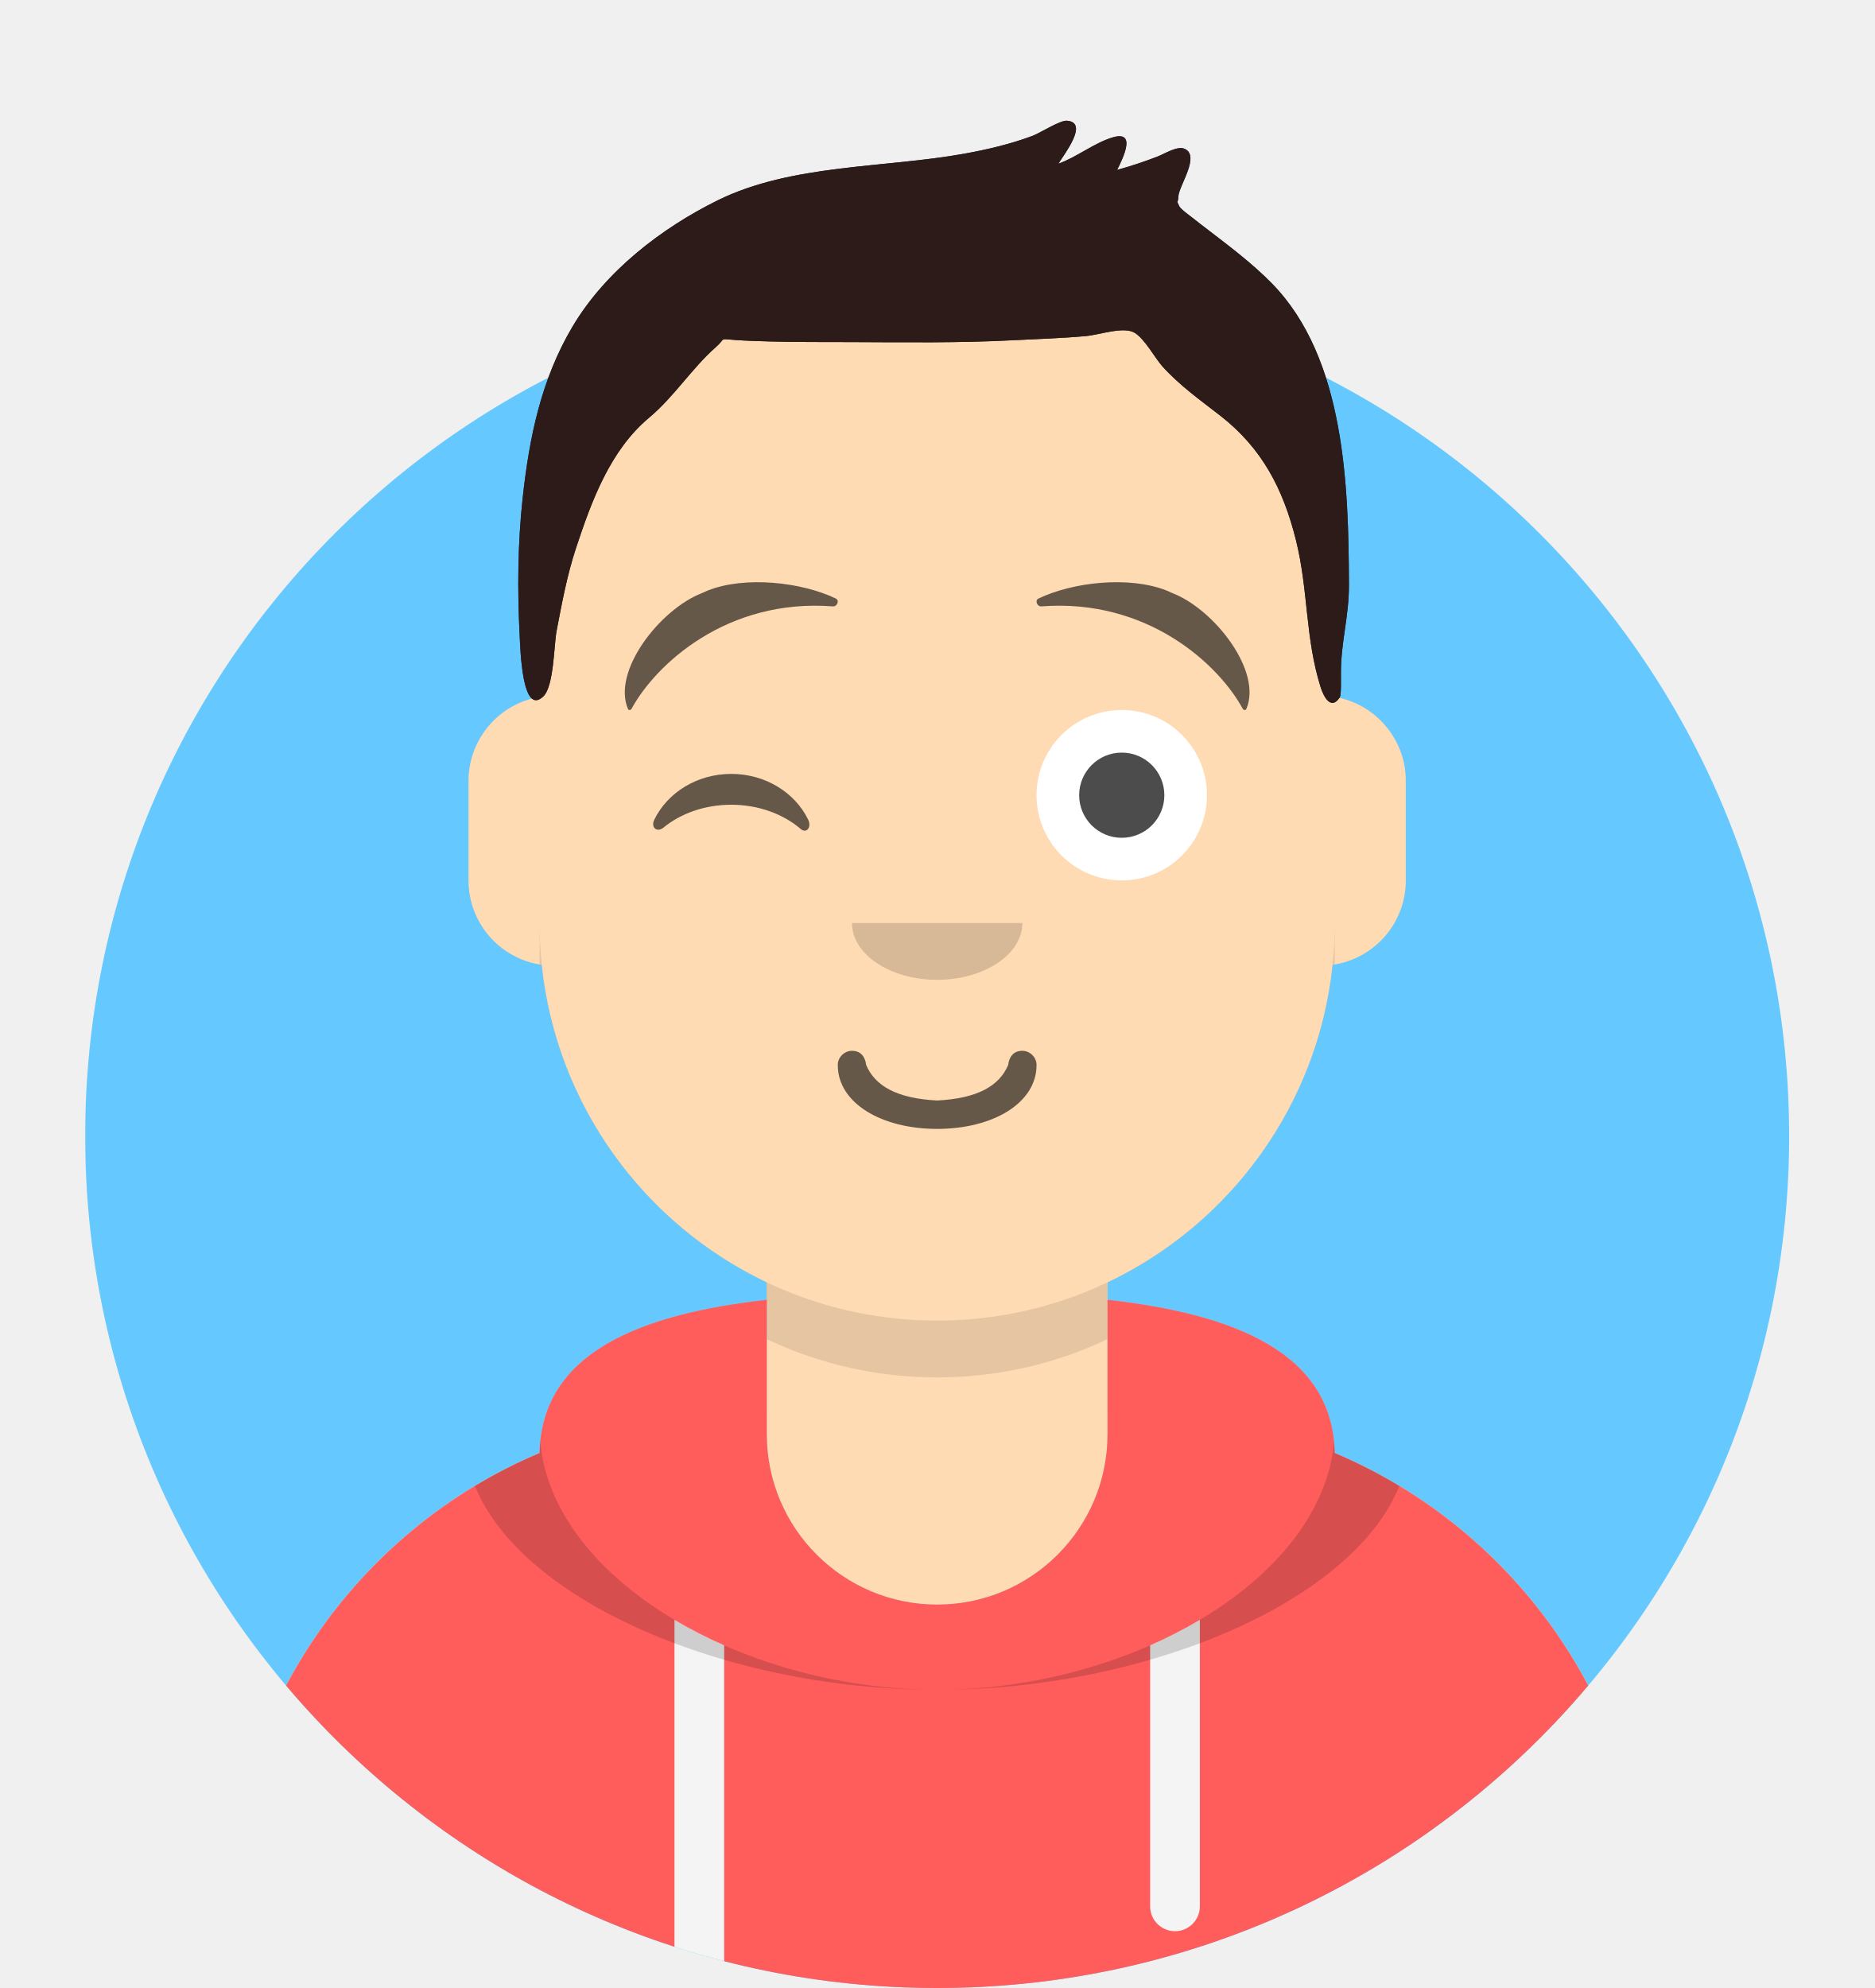
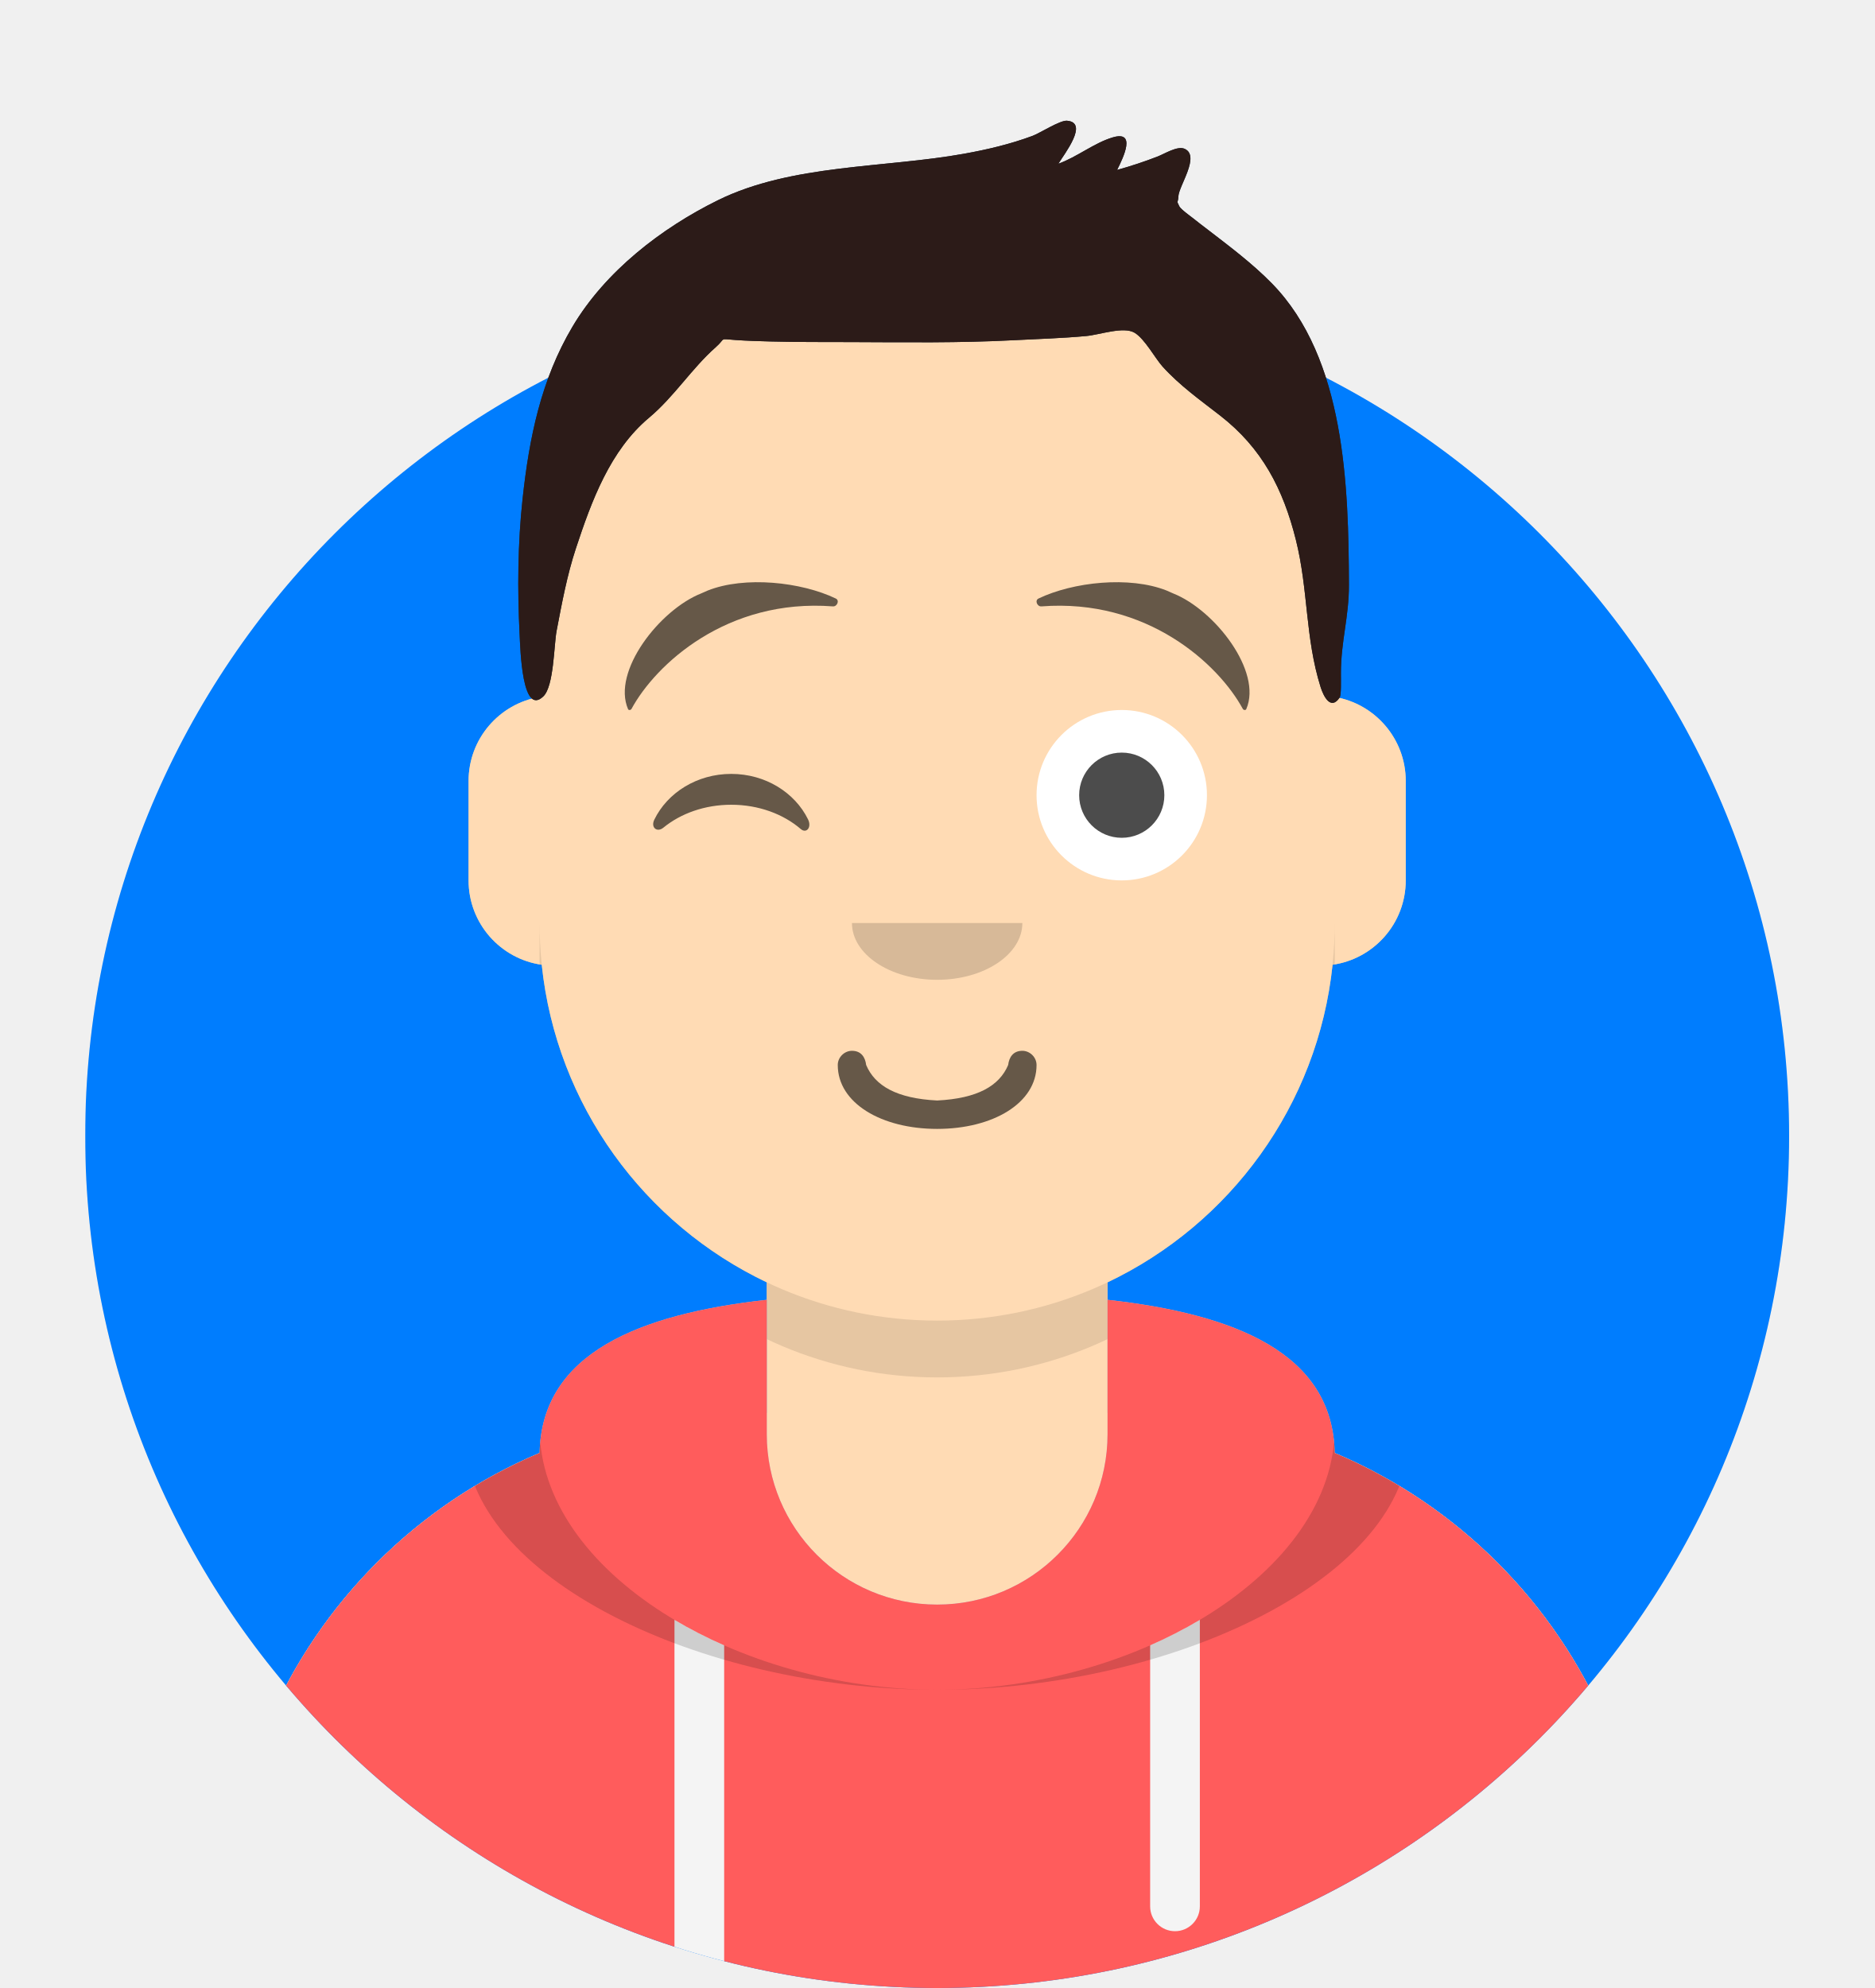
<svg xmlns="http://www.w3.org/2000/svg" xmlns:xlink="http://www.w3.org/1999/xlink" width="264px" height="280px" viewBox="0 0 264 280" version="1.1">
  <defs>
    <circle id="path-1" cx="120" cy="120" r="120" />
    <path d="M12,160 C12,226.274 65.726,280 132,280 C198.274,280 252,226.274 252,160 L264,160 L264,-1.42108547e-14 L-3.19744231e-14,-1.42108547e-14 L-3.19744231e-14,160 L12,160 Z" id="path-3" />
    <path d="M124,144.611 L124,163 L128,163 L128,163 C167.765,163 200,195.235 200,235 L200,244 L0,244 L0,235 C-4.86974701e-15,195.235 32.235,163 72,163 L72,163 L76,163 L76,144.611 C58.763,136.422 46.372,119.687 44.305,99.881 C38.48,99.058 34,94.052 34,88 L34,74 C34,68.054 38.325,63.118 44,62.166 L44,56 L44,56 C44,25.072 69.072,5.68137151e-15 100,0 L100,0 L100,0 C130.928,-5.68137151e-15 156,25.072 156,56 L156,62.166 C161.675,63.118 166,68.054 166,74 L166,88 C166,94.052 161.52,99.058 155.695,99.881 C153.628,119.687 141.237,136.422 124,144.611 Z" id="path-5" />
  </defs>
  <g id="Avataaar" stroke="none" stroke-width="1" fill="none" fill-rule="evenodd">
    <g transform="translate(-825, -1100)" id="Avataaar/Circle">
      <g transform="translate(825, 1100)">
        <g id="Circle" stroke-width="1" fill-rule="evenodd" transform="translate(12, 40)">
          <mask id="mask-2" fill="white">
            <use xlink:href="#path-1" />
          </mask>
          <use id="Circle-Background" fill="#E6E6E6" xlink:href="#path-1" />
-           <g id="Color/Palette/Blue-01" mask="url(#mask-2)" fill="#65C9FF">
+           <g id="Color/Palette/Blue-01" mask="url(#mask-2)" fill="#007DFE">
            <rect id="🖍Color" x="0" y="0" width="240" height="240" />
          </g>
        </g>
        <mask id="mask-4" fill="white">
          <use xlink:href="#path-3" />
        </mask>
        <g id="Mask" />
        <g id="Avataaar" stroke-width="1" fill-rule="evenodd" mask="url(#mask-4)">
          <g id="Body" transform="translate(32, 36)">
            <mask id="mask-6" fill="white">
              <use xlink:href="#path-5" />
            </mask>
            <use fill="#D0C6AC" xlink:href="#path-5" />
            <g id="Skin/👶🏽-03-Brown" mask="url(#mask-6)" fill="#FFDBB4">
              <g transform="translate(-32, 0)" id="Color">
                <rect x="0" y="0" width="264" height="244" />
              </g>
            </g>
            <path d="M156,79 L156,102 C156,132.928 130.928,158 100,158 C69.072,158 44,132.928 44,102 L44,79 L44,94 C44,124.928 69.072,150 100,150 C130.928,150 156,124.928 156,94 L156,79 Z" id="Neck-Shadow" fill-opacity="0.1" fill="#000000" mask="url(#mask-6)" />
          </g>
          <g id="Clothing/Hoodie" transform="translate(0, 170)">
            <defs>
              <path d="M108,13.071 C90.081,15.076 76.28,20.552 76.004,34.645 C50.146,45.568 32,71.165 32,100.999 L32,100.999 L32,110 L232,110 L232,100.999 C232,71.165 213.854,45.568 187.996,34.645 C187.72,20.552 173.919,15.076 156,13.071 L156,32 L156,32 C156,45.255 145.255,56 132,56 L132,56 C118.745,56 108,45.255 108,32 L108,13.071 Z" id="react-path-84" />
            </defs>
            <mask id="react-mask-85" fill="white">
              <use xlink:href="#react-path-84" />
            </mask>
            <use id="Hoodie" fill="#B7C1DB" fill-rule="evenodd" xlink:href="#react-path-84" />
            <g id="Color/Palette/Gray-01" mask="url(#react-mask-85)" fill-rule="evenodd" fill="#FF5C5C">
              <rect id="🖍Color" x="0" y="0" width="264" height="110" />
            </g>
            <path d="M102,61.739 L102,110 L95,110 L95,58.15 C97.204,59.46 99.547,60.661 102,61.739 Z M169,58.15 L169,98.5 C169,100.433 167.433,102 165.5,102 C163.567,102 162,100.433 162,98.5 L162,61.739 C164.453,60.661 166.796,59.46 169,58.15 Z" id="Straps" fill="#F4F4F4" fill-rule="evenodd" mask="url(#react-mask-85)" />
            <path d="M90.96,12.724 C75.909,15.571 65.5,21.243 65.5,32.308 C65.5,52.02 98.538,68 132,68 C165.462,68 198.5,52.02 198.5,32.308 C198.5,21.243 188.091,15.571 173.04,12.724 C182.125,16.074 188,21.706 188,31.077 C188,51.469 160.179,68 132,68 C103.821,68 76,51.469 76,31.077 C76,21.706 81.875,16.074 90.96,12.724 Z" id="Shadow" fill-opacity="0.16" fill="#000000" fill-rule="evenodd" mask="url(#react-mask-85)" />
          </g>
          <g id="Face" transform="translate(76, 82)" fill="#000000">
            <g id="Mouth/Twinkle" transform="translate(2, 52)" fill-opacity="0.6" fill-rule="nonzero" fill="#000000">
              <path d="M40,16 C40,21.372 46.158,25 54,25 C61.842,25 68,21.372 68,16 C68,14.895 67.05,14 66,14 C64.707,14 64.13,14.905 64,16 C62.758,18.938 59.683,20.716 54,21 C48.317,20.716 45.242,18.938 44,16 C43.87,14.905 43.293,14 42,14 C40.95,14 40,14.895 40,16 Z" id="Mouth" />
            </g>
            <g id="Nose/Default" transform="translate(28, 40)" fill-opacity="0.16">
              <path d="M16,8 C16,12.418 21.373,16 28,16 L28,16 C34.627,16 40,12.418 40,8" id="Nose" />
            </g>
            <g id="Eyes/Wink-Wacky-😜" transform="translate(0, 8)">
              <circle id="Cornea?-I-don't-know" fill="#FFFFFF" cx="82" cy="22" r="12" />
              <circle id="Eye" fill-opacity="0.7" fill="#000000" cx="82" cy="22" r="6" />
              <path d="M16.16,25.447 C18.007,21.649 22.164,19 26.998,19 C31.814,19 35.959,21.63 37.815,25.407 C38.367,26.529 37.582,27.447 36.791,26.767 C34.34,24.66 30.859,23.344 26.998,23.344 C23.257,23.344 19.874,24.579 17.438,26.572 C16.547,27.3 15.62,26.558 16.16,25.447 Z" id="Winky-Doodle" fill-opacity="0.6" fill="#000000" />
            </g>
            <g id="Eyebrow/Natural/Raised-Excited-Natural" fill-opacity="0.6">
              <path d="M22.766,1.578 L23.677,1.176 C28.919,-0.905 36.865,-0.033 41.723,2.299 C42.29,2.571 41.902,3.452 41.321,3.407 C26.402,2.256 16.358,11.553 12.946,17.847 C12.845,18.034 12.539,18.055 12.464,17.881 C10.156,12.562 16.913,3.896 22.766,1.578 Z" id="Eye-Browse-Reddit" />
              <path d="M80.766,1.578 L81.677,1.176 C86.919,-0.905 94.865,-0.033 99.723,2.299 C100.29,2.571 99.902,3.452 99.321,3.407 C84.402,2.256 74.358,11.553 70.946,17.847 C70.845,18.034 70.539,18.055 70.464,17.881 C68.156,12.562 74.913,3.896 80.766,1.578 Z" id="Eye-Browse-Reddit" transform="translate(85, 9) scale(-1, 1) translate(-85, -9) " />
            </g>
          </g>
          <g id="Top" stroke-width="1" fill-rule="evenodd">
            <defs>
              <rect id="react-path-68" x="0" y="0" width="264" height="280" />
              <path d="M180.15,39.92 C177.39,37.1 174.186,34.707 171.069,32.307 C170.382,31.777 169.683,31.261 169.011,30.712 C168.858,30.587 167.292,29.466 167.105,29.053 C166.654,28.06 166.915,28.833 166.977,27.649 C167.056,26.151 170.111,21.919 167.831,20.949 C166.828,20.522 165.04,21.658 164.078,22.033 C162.196,22.767 160.292,23.393 158.347,23.933 C159.279,22.076 161.055,18.359 157.716,19.354 C155.114,20.129 152.69,22.122 150.076,23.059 C150.941,21.642 154.4,17.248 151.274,17.002 C150.302,16.926 147.471,18.75 146.424,19.14 C143.287,20.305 140.083,21.059 136.79,21.653 C125.592,23.671 112.497,23.095 102.137,28.193 C94.149,32.124 86.263,38.222 81.648,45.988 C77.201,53.473 75.538,61.664 74.607,70.241 C73.924,76.536 73.868,83.043 74.188,89.36 C74.292,91.43 74.525,100.971 77.532,98.081 C79.03,96.642 79.019,90.828 79.396,88.86 C80.147,84.945 80.87,81.013 82.122,77.223 C84.328,70.544 86.931,63.43 92.427,58.83 C95.954,55.878 98.431,51.889 101.806,48.911 C103.322,47.574 102.165,47.713 104.603,47.889 C106.241,48.006 107.885,48.051 109.526,48.094 C113.322,48.193 117.124,48.168 120.921,48.181 C128.568,48.209 136.179,48.317 143.819,47.916 C147.214,47.739 150.618,47.642 154.004,47.328 C155.895,47.153 159.251,45.941 160.808,46.867 C162.233,47.714 163.713,50.482 164.736,51.615 C167.154,54.294 170.036,56.339 172.862,58.535 C178.757,63.115 181.732,68.867 183.523,76.023 C185.306,83.153 184.806,89.768 187.013,96.785 C187.402,98.018 188.429,100.145 189.695,98.239 C189.93,97.885 189.87,95.939 189.87,94.819 C189.87,90.3 191.014,86.908 191,82.359 C190.944,68.527 190.496,50.491 180.15,39.92 Z" id="react-path-67" />
              <filter x="-0.8%" y="-2.0%" width="101.5%" height="108.0%" filterUnits="objectBoundingBox" id="react-filter-64">
                <feOffset dx="0" dy="2" in="SourceAlpha" result="shadowOffsetOuter1" />
                <feColorMatrix values="0 0 0 0 0   0 0 0 0 0   0 0 0 0 0  0 0 0 0.16 0" type="matrix" in="shadowOffsetOuter1" result="shadowMatrixOuter1" />
                <feMerge>
                  <feMergeNode in="shadowMatrixOuter1" />
                  <feMergeNode in="SourceGraphic" />
                </feMerge>
              </filter>
            </defs>
            <mask id="react-mask-66" fill="white">
              <use xlink:href="#react-path-68" />
            </mask>
            <g id="Mask" />
            <g id="Top/Short-Hair/Short-Flat" mask="url(#react-mask-66)">
              <g transform="translate(-1, 0)">
                <mask id="react-mask-65" fill="white">
                  <use xlink:href="#react-path-67" />
                </mask>
                <use id="Short-Hair" stroke="none" fill="#1F3140" fill-rule="evenodd" xlink:href="#react-path-67" />
                <g id="Skin/👶🏽-03-Brown" mask="url(#react-mask-65)" fill="#2C1B18">
                  <g transform="translate(0, 0) " id="Color">
                    <rect x="0" y="0" width="264" height="280" />
                  </g>
                </g>
              </g>
            </g>
          </g>
        </g>
      </g>
    </g>
  </g>
</svg>
